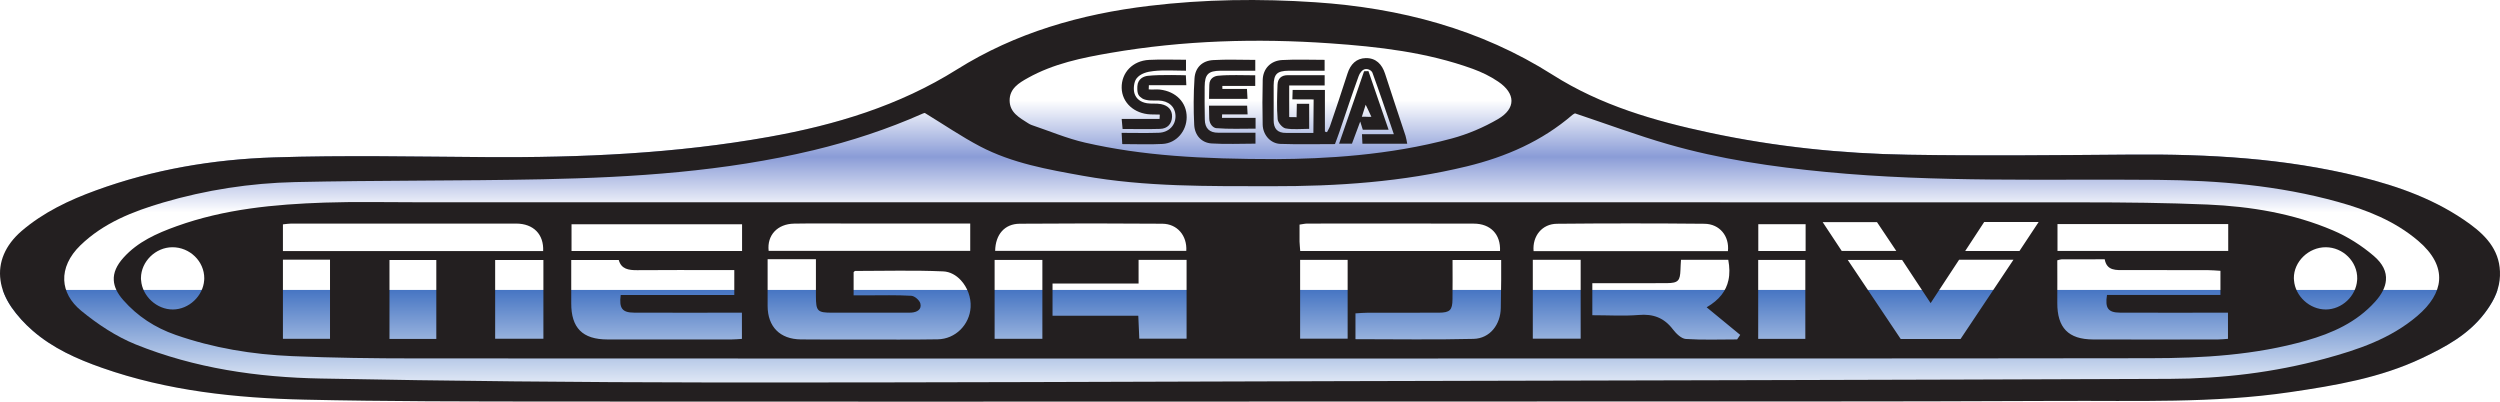
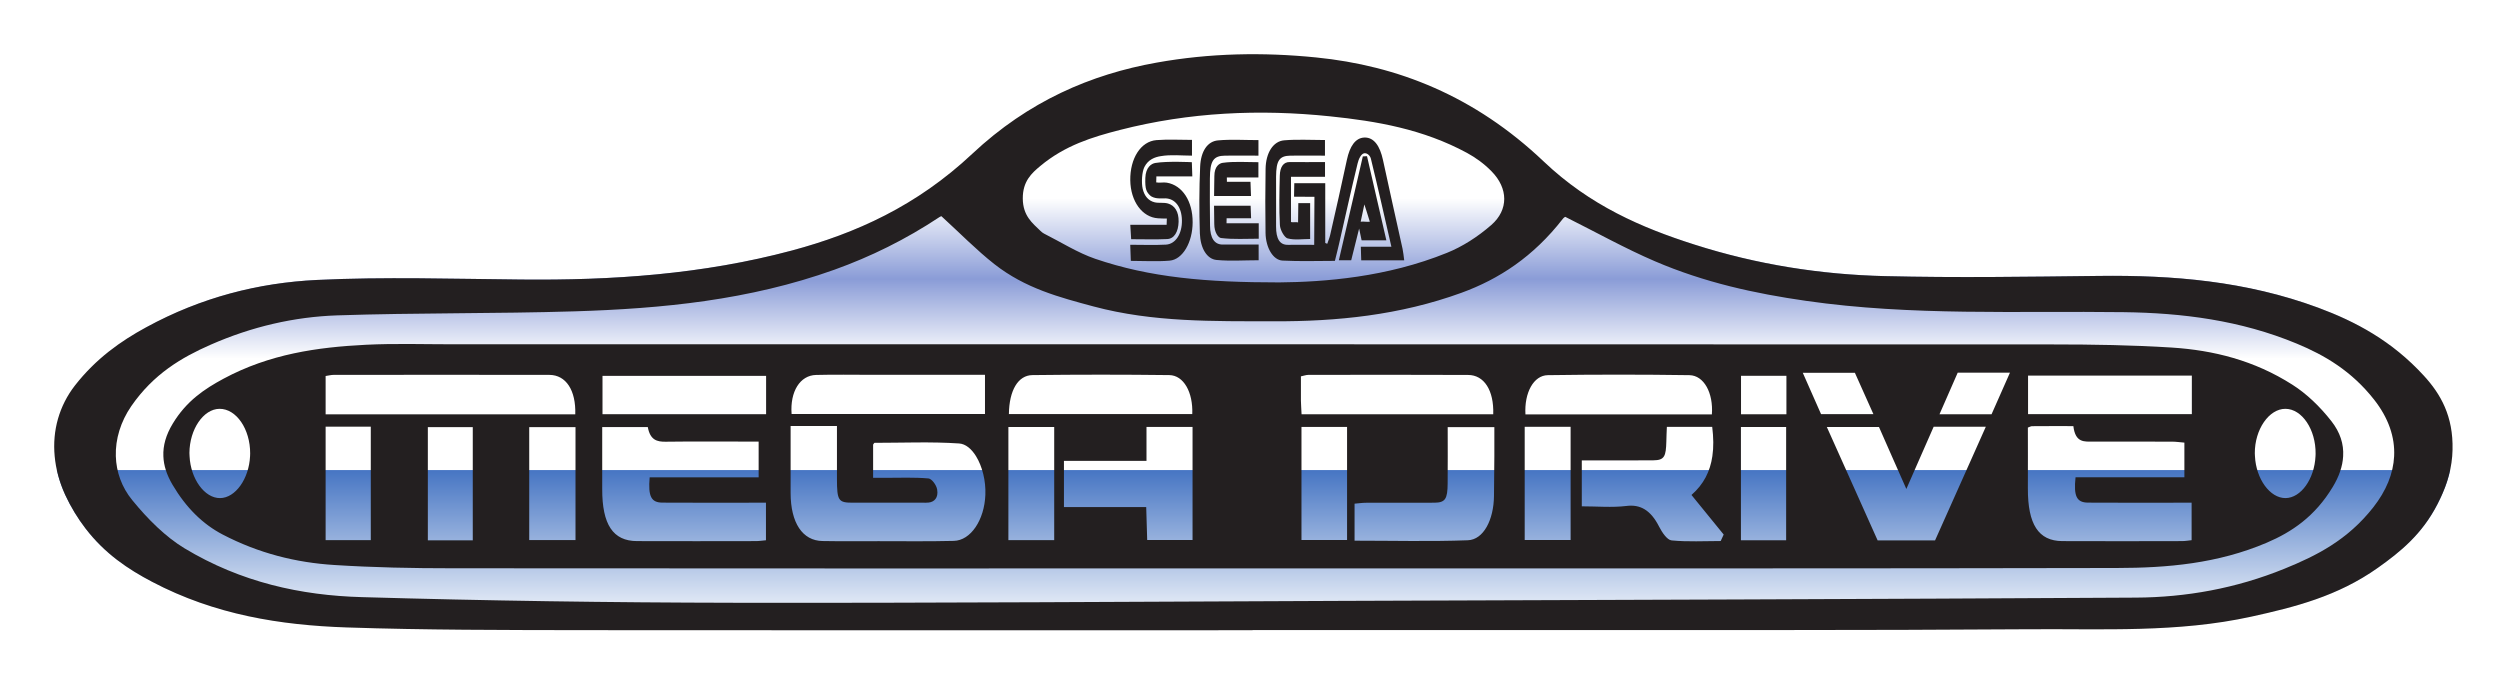
- <svg xmlns="http://www.w3.org/2000/svg" width="600" height="96.396" version="1.1" id="svg33">
+ <svg xmlns="http://www.w3.org/2000/svg" width="738.046" height="200.077" version="1.1" id="svg33">
  <defs id="defs21">
    <linearGradient id="a" x2="1" gradientTransform="matrix(0,-46.39146,46.39146,0,200,46.39177)" gradientUnits="userSpaceOnUse">
      <stop offset="0" stop-color="#fff" id="stop2" />
      <stop offset=".267" stop-color="#fff" id="stop4" />
      <stop offset=".459" stop-color="#8a9cd7" id="stop6" />
      <stop offset=".654" stop-color="#fff" id="stop8" />
      <stop offset="1" stop-color="#fff" id="stop10" />
    </linearGradient>
    <linearGradient id="b" x2="1" gradientTransform="matrix(0,-17.87254,17.87254,0,200.0207,64.26431)" gradientUnits="userSpaceOnUse">
      <stop offset="0" stop-color="#fff" id="stop13" />
      <stop offset="1" stop-color="#4675c3" id="stop15" />
    </linearGradient>
    <clipPath id="c">
      <path d="M 0,82.668 H 514.55 V 0 H 0 Z" id="path18" />
    </clipPath>
  </defs>
-   <g id="g44" transform="scale(1.5)">
+   <g id="g44" transform="matrix(1.770115,0,0,2.646524,16,15.99993)">
    <path id="path23" d="m 183.867,0.938 c -10.946,1.306 -21.386,4.299 -30.746,10.168 -9.289,5.83 -19.465,8.885 -30.068,10.791 -14.934,2.673 -30.031,3.342 -45.181,3.241 -11.374,-0.07 -22.746,-0.319 -34.104,0.047 -9.678,0.318 -19.232,1.927 -28.405,5.27 -4.306,1.563 -8.403,3.506 -11.902,6.499 -2.635,2.27 -3.786,5.03 -3.381,7.891 0.07,0.512 0.194,1.025 0.365,1.547 H 399.597 c 0.155,-0.498 0.272,-1.011 0.342,-1.547 0.032,-0.234 0.047,-0.475 0.055,-0.716 0.003,-0.096 0.005,-0.19 0.006,-0.284 v -0.131 c -0.026,-3.516 -2.086,-5.881 -4.787,-7.849 -5.309,-3.879 -11.373,-6.04 -17.655,-7.595 -11.994,-2.962 -24.215,-3.637 -36.521,-3.537 -11.894,0.093 -23.796,0.218 -35.689,0.023 -10.698,-0.171 -21.332,-1.283 -31.795,-3.522 -8.792,-1.873 -17.398,-4.353 -25.133,-9.266 C 236.86,4.631 224.018,1.273 210.484,0.363 206.969,0.127 203.457,0 199.946,0 194.582,0 189.223,0.295 183.867,0.938" style="fill:url(#a)" />
    <path id="path25" d="m 0.445,46.392 c 0.302,0.917 0.762,1.842 1.384,2.751 0.948,1.377 2.121,2.651 3.381,3.748 3.234,2.829 7.129,4.562 11.117,5.962 10.488,3.693 21.425,4.843 32.441,5.093 13.114,0.295 26.237,0.288 39.358,0.302 37.245,0.031 74.489,0.008 111.74,0.008 v -0.016 h 46.029 c 7.547,-0.003 15.094,-0.002 22.64,-0.002 20.279,0.002 40.561,0.005 60.843,-0.092 2.324,-0.012 4.649,-0.005 6.976,0.002 10.042,0.031 20.091,0.061 30.088,-1.409 7.23,-1.065 14.397,-2.27 21.083,-5.441 3.746,-1.781 7.37,-3.732 9.966,-7.122 0.902,-1.174 1.664,-2.41 2.106,-3.785 H 0.445 Z" style="fill:url(#b)" />
    <g id="g31" transform="matrix(0.7773783,0,0,-0.7773783,-1.0862693e-6,64.26431)" clip-path="url(#c)" style="fill:#231f20">
      <path id="path27" d="m 497.542,17.651 c -5.55,-4.73 -12.24,-6.96 -19.08,-8.82 -10.42,-2.83 -21.09,-4.1 -31.86,-4.14 -56.83,-0.22 -113.66,-0.33 -170.5,-0.47 -43.42,-0.11 -86.85,-0.32 -130.27,-0.27 -26.61,0.03 -53.22,0.29 -79.83,0.81 -13.02,0.24 -25.91,2.11 -38.08,7.02 -4.02,1.63 -7.83,4.15 -11.19,6.91 -2.26,1.85 -3.41,4.04 -3.51,6.29 -0.11,2.44 1.02,4.95 3.31,7.18 4.78,4.63 10.81,6.99 17.03,8.82 8.85,2.6 17.95,4 27.13,4.21 17.01,0.38 34.03,0.23 51.03,0.58 18.71,0.39 37.36,1.59 55.66,5.97 7.75,1.86 15.28,4.33 22.56,7.56 0.16,0.07 0.34,0.11 0.4,0.12 3.95,-2.41 7.54,-4.87 11.37,-6.88 6.64,-3.48 13.98,-4.76 21.27,-6.07 12.8,-2.29 25.72,-2.11 38.65,-2.13 13.58,-0.03 27.03,0.87 40.28,4.09 8.04,1.96 15.43,5.17 21.76,10.62 0.2,0.17 0.46,0.27 0.51,0.28 6.61,-2.21 12.84,-4.54 19.22,-6.37 10.61,-3.05 21.49,-4.64 32.47,-5.69 22.67,-2.18 45.42,-1.42 68.14,-1.62 12.54,-0.11 24.99,-1.15 37.13,-4.52 5.99,-1.66 11.75,-3.93 16.57,-8.03 3.08,-2.62 4.5,-5.37 4.3,-8.12 -0.18,-2.48 -1.68,-4.95 -4.47,-7.33 m -285.99,48.97 c 5.3,2.96 11.17,4.16 17.06,5.17 14.96,2.57 30.03,3.01 45.13,1.96 9.96,-0.69 19.89,-1.82 29.37,-5.25 1.84,-0.67 3.65,-1.54 5.26,-2.64 3.59,-2.44 3.68,-5.52 -0.05,-7.7 -2.95,-1.72 -6.22,-3.11 -9.52,-4 -12.96,-3.51 -26.26,-4.18 -36,-4.24 -15.67,0 -27.68,0.7 -39.47,3.39 -3.75,0.86 -7.34,2.39 -10.99,3.62 -0.26,0.09 -0.5,0.22 -0.73,0.37 -1.77,1.14 -3.78,2.18 -3.81,4.65 -0.03,2.49 1.92,3.65 3.75,4.67 m 296.84,-30.09 c -6.83,4.99 -14.63,7.77 -22.71,9.77 -15.43,3.81 -31.15,4.68 -46.98,4.55 -15.3,-0.12 -30.61,-0.28 -45.91,-0.03 -13.76,0.22 -27.44,1.65 -40.9,4.53 -11.31,2.41 -22.38,5.6 -32.33,11.92 -14.87,9.44 -31.39,13.76 -48.8,14.93 -11.43,0.77 -22.84,0.63 -34.24,-0.74 -14.08,-1.68 -27.51,-5.53 -39.55,-13.08 -11.95,-7.5 -25.04,-11.43 -38.68,-13.88 -19.21,-3.44 -38.63,-4.3 -58.12,-4.17 -14.63,0.09 -29.26,0.41 -43.87,-0.06 -12.45,-0.41 -24.74,-2.48 -36.54,-6.78 -5.54,-2.01 -10.81,-4.51 -15.31,-8.36 -3.39,-2.92 -4.87,-6.47 -4.35,-10.15 0.25,-1.83 1,-3.7 2.25,-5.53 1.22,-1.77 2.73,-3.41 4.35,-4.82 4.16,-3.64 9.17,-5.87 14.3,-7.67 13.49,-4.75 27.56,-6.23 41.73,-6.55 16.87,-0.38 33.75,-0.37 50.63,-0.39 47.91,-0.04 95.82,-0.01 143.74,-0.01 v 0.02 h 59.21 c 35.79,0.02 71.59,-0.05 107.39,0.12 15.9,0.08 31.84,-0.52 47.68,1.81 9.3,1.37 18.52,2.92 27.12,7 4.82,2.29 9.48,4.8 12.82,9.16 1.58,2.06 2.83,4.27 3.15,6.86 0.04,0.3 0.06,0.61 0.07,0.92 0.18,4.82 -2.54,8 -6.15,10.63" />
      <path id="path29" d="m 280.292,58.631 c 0.26,0.82 0.79,2.48 0.79,2.48 0,0 0.834,-1.69 1.174,-2.48 -0.66,-0.06 -1.284,0.06 -1.964,0 m 1.36,9.4 -0.9,-0.03 c -1.69,-4.91 -3.38,-9.81 -5.14,-14.9 h 2.65 c 0.54,1.44 1.05,2.81 1.7,4.55 0.26,-0.82 0.4,-1.27 0.53,-1.69 h 5.31 c -1.43,4.16 -2.79,8.11 -4.15,12.07 m 7.63,-13.3 c -1.4,4.26 -2.84,8.5 -4.21,12.77 -0.64,1.97 -1.89,3.24 -3.96,3.21 -1.96,-0.04 -3.16,-1.27 -3.77,-3.18 -1.15,-3.62 -2.38,-7.22 -3.6,-10.82 -0.15,-0.43 -0.41,-0.83 -0.62,-1.25 -0.14,0.05 -0.29,0.08 -0.43,0.12 v 8.58 h -6.64 l -0.057,-1.941 4.377,-0.019 c 0,0 -0.05,-4.57 -0.05,-6.89 -1.96,0 -3.78,0.02 -5.6,0 -1.8,-0.03 -2.59,0.87 -2.58,2.64 0.03,2.38 -0.01,4.76 0,7.15 0.03,2.32 0.7,2.98 3.07,3.01 2.44,0.02 4.87,0 7.42,0 v 2.24 c -3.05,0 -5.9,0.12 -8.74,-0.04 -2.39,-0.13 -3.95,-1.81 -4,-4.1 -0.08,-3.07 -0.08,-6.13 -0.01,-9.19 0.05,-2.12 1.61,-3.9 3.65,-3.97 3.73,-0.13 7.47,-0.04 11.23,-0.04 0.33,0.9 0.63,1.66 0.89,2.43 1.32,3.85 2.59,7.72 3.98,11.55 0.21,0.6 0.73,1.387 1.42,1.46 0.672,0.071 1.28,-0.37 1.43,-0.77 1.48,-4.05 2.85,-8.14 4.4,-12.64 h -6.56 c 0.04,-0.84 0.06,-1.35 0.09,-1.95 h 9.22 c -0.13,0.63 -0.19,1.15 -0.35,1.64 m -16.64,10.34 v 2.12 c -2.69,0 -5.13,-0.02 -7.57,0 -1.33,0.02 -2.08,-0.69 -2.13,-1.94 -0.09,-2.36 -0.18,-4.75 0.02,-7.1 0.05,-0.71 0.97,-1.78 1.63,-1.91 1.54,-0.28 3.17,-0.09 4.86,-0.09 v 5.15 h -2.54 c 0,-1.11 -0.05,-1.62 -0.05,-2.77 -0.55,0.09 -1,-0.03 -1.52,0.05 v 6.49 z m -21.13,-6.66 c 0,0.24 0.01,0.47 0.02,0.71 h 5.25 c -0.04,0.78 -0.07,1.28 -0.1,1.8 h -7.85 c 0,-1 0.05,-1.828 0.05,-2.6 0,-1.268 0.89,-1.99 1.44,-2.03 2.66,-0.22 5.35,-0.1 8.1,-0.1 v 2.22 z m 6.84,8.76 c -2.66,0 -5.17,0.14 -7.65,-0.09 -0.67,-0.06 -1.8,-0.465 -1.8,-1.91 0,-0.713 -0.06,-1.7 -0.06,-2.85 h 7.92 c -0.04,0.72 -0.07,1.26 -0.11,2.04 h -5.06 c 0,0.21 0,0.42 -0.01,0.62 h 6.77 z m -7.59,-11.82 c -1.86,-0.02 -2.77,0.93 -2.79,2.73 -0.04,2.24 -0.05,4.49 -0.03,6.73 0.02,2.56 0.74,3.28 3.26,3.3 2.36,0.02 4.72,0 7.16,0 v 2.23 c -2.99,0 -5.84,0.13 -8.67,-0.04 -2.24,-0.13 -3.7,-1.53 -3.84,-3.78 -0.21,-3.17 -0.22,-6.38 -0.06,-9.56 0.11,-2.16 1.53,-3.69 3.58,-3.82 2.96,-0.19 5.94,-0.04 9.03,-0.04 v 2.25 c -2.64,0 -5.14,0.01 -7.64,0 m -12.04,8.88 c -0.77,0.09 -1.534,-0.059 -2.294,0.041 0.01,0.2 0.014,0.649 0.034,0.859 h 7.71 c -0.04,0.87 -0.1,2.04 -0.1,2.04 0,0 -5.29,0.18 -7.83,-0.11 -0.83,-0.09 -2.069,-0.602 -2.15,-2.15 -0.086,-1.657 0.273,-2.014 1.023,-2.514 0.366,-0.244 1.077,-0.366 1.467,-0.396 0.61,-0.05 1.22,-0.01 1.84,-0.02 2.09,-0.05 3.46,-1.26 3.52,-3.13 0.07,-1.92 -1.33,-3.43 -3.43,-3.51 -2.49,-0.09 -4.99,-0.02 -7.66,-0.02 0.05,-0.92 0.09,-1.55 0.13,-2.31 2.9,0 5.61,-0.12 8.31,0.03 2.83,0.16 4.94,2.64 4.95,5.5 0.02,3.03 -2.19,5.31 -5.52,5.69 m -4.83,2.25 c -0.522,-0.696 -0.677,-2.231 -0.37,-3.12 0.359,-1.04 1.227,-1.732 2.577,-1.948 0.888,-0.142 1.94,0.008 2.86,-0.172 1.42,-0.28 2.323,-1.15 2.273,-2.61 -0.06,-1.46 -0.94,-2.45 -2.46,-2.49 -2.51,-0.08 -5.02,-0.02 -7.72,-0.02 -0.07,0.68 -0.12,1.23 -0.19,2.07 h 7.8 c 0.03,0.21 0.027,0.684 0.047,0.894 -0.727,0 -1.247,0.006 -1.897,0.036 -3.38,0.14 -5.89,2.43 -5.95,5.46 -0.06,3.13 2.25,5.59 5.64,5.76 2.49,0.13 4.99,0.03 7.6,0.03 v -2.26 c -2.25,0 -4.49,0.18 -6.69,-0.07 -1.24,-0.13 -2.703,-0.472 -3.52,-1.56 m 244.82,-47.51 c -3.35,-0.01 -6.32,2.75 -6.56,6.01 -0.02,0.14 -0.03,0.28 -0.03,0.42 -0.03,3.42 3.04,6.39 6.57,6.38 3.56,-0.01 6.54,-2.98 6.47,-6.47 0,-0.11 -0.01,-0.22 -0.02,-0.33 -0.23,-3.26 -3.12,-5.99 -6.43,-6.01 m -20.15,-6.04 c -0.62,-0.04 -1.33,-0.13 -2.04,-0.13 -8.57,-0.01 -17.15,-0.03 -25.71,0 -5.11,0.02 -7.4,2.4 -7.38,7.56 0.01,1.54 0.01,3.07 0.01,4.62 -0.01,1.37 -0.01,2.74 -0.01,4.11 0.39,0.09 0.65,0.2 0.9,0.2 2.86,0.02 5.72,0.01 8.86,0.01 0.43,-2.41 2.35,-2.23 4.22,-2.22 5.65,0.01 11.29,0 16.94,-0.01 0.86,0 1.73,-0.09 2.66,-0.14 v -4.97 h -23.35 c -0.44,-2.74 0.25,-3.62 2.66,-3.64 6.46,-0.03 12.93,-0.01 19.39,-0.01 h 2.85 z m -55.04,-0.03 h -12.32 c -2.66,3.98 -5.33,7.97 -8.09,12.08 -0.93,1.38 -1.86,2.78 -2.81,4.19 h 11.19 c 0.89,-1.35 1.81,-2.74 2.76,-4.19 0.99,-1.5 2.02,-3.06 3.11,-4.7 1.07,1.62 2.08,3.17 3.08,4.7 0.93,1.42 1.85,2.82 2.78,4.23 h 11.19 c -0.95,-1.43 -1.89,-2.84 -2.82,-4.23 -2.74,-4.09 -5.4,-8.07 -8.07,-12.08 m -31.95,0.02 h -9.7 v 16.25 h 9.7 z m -14.04,-0.11 c -3.52,0 -7.04,-0.14 -10.55,0.09 -0.94,0.07 -2,1.11 -2.66,1.97 -1.81,2.39 -4.06,3.23 -7.04,2.97 -3.1,-0.25 -6.23,-0.05 -9.55,-0.05 v 6.59 h 10.03 c 1.76,0 3.53,0 5.3,0.01 1.22,0.01 1.91,0.14 2.31,0.59 0.35,0.39 0.46,1.05 0.5,2.12 0.01,0.66 0.07,1.32 0.11,2.09 h 9.73 c 0.28,-1.52 0.32,-2.92 0.03,-4.21 -0.47,-2.17 -1.84,-4.02 -4.48,-5.56 2.45,-2.01 4.68,-3.85 6.91,-5.68 -0.21,-0.31 -0.43,-0.62 -0.64,-0.93 m -32.2,0.15 h -9.85 v 16.24 h 9.85 z m -16.44,6.33 c -0.05,-3.44 -2.24,-6.29 -5.61,-6.37 -8.01,-0.2 -16.03,-0.06 -24.3,-0.06 v 5.31 c 0.89,0.05 1.68,0.13 2.47,0.13 4.9,0.01 9.79,-0.01 14.7,0.01 2.27,0.02 2.78,0.52 2.8,2.75 0.01,1.3 0.02,2.6 0.02,3.92 0,1.36 -0.01,2.74 -0.01,4.17 h 10.01 c 0,-1.36 0.01,-2.75 0,-4.14 v -0.03 c -0.02,-1.89 -0.05,-3.79 -0.08,-5.69 m -31.52,-6.33 h -9.78 v 16.22 h 9.78 z m -33.15,0 h -9.73 c -0.06,1.51 -0.13,2.97 -0.21,4.72 h -17.65 v 6.63 h 17.71 v 4.87 h 9.88 z m -29.68,-0.02 h -9.83 v 16.23 h 9.83 z m -14.77,6.49 c -0.21,-3.6 -3.13,-6.55 -6.78,-6.6 -5.37,-0.09 -10.74,-0.04 -16.11,-0.04 -4.02,0 -8.03,-0.03 -12.04,0.02 -4.31,0.04 -6.83,2.61 -6.85,6.86 v 9.65 h 9.94 v -7.59 c 0.01,-3.12 0.3,-3.42 3.35,-3.42 h 15.09 c 0.41,0 0.82,-0.01 1.23,0.02 1.16,0.08 2.14,0.65 1.83,1.87 -0.17,0.67 -1.18,1.55 -1.86,1.59 -3.05,0.18 -6.12,0.09 -9.18,0.09 h -2.7 v 4.77 c 0.11,0.09 0.22,0.25 0.31,0.25 6.05,0 12.1,0.18 18.13,-0.09 1.4,-0.06 2.66,-0.77 3.64,-1.83 1.33,-1.44 2.13,-3.53 2,-5.55 m -47.07,-6.51 c -0.71,-0.04 -1.42,-0.12 -2.15,-0.12 -8.51,-0.01 -17.01,-0.02 -25.52,0 -5.15,0.01 -7.48,2.38 -7.46,7.48 0.01,1.56 0,3.12 0,4.7 v 4.18 h 9.78 c 0.51,-1.89 2.03,-2.11 3.79,-2.1 5.71,0.05 11.43,0.02 17.15,0.02 h 2.84 v -5.13 h -23.38 c -0.36,-2.75 0.33,-3.62 2.74,-3.63 6.54,-0.03 13.07,-0.01 19.6,-0.01 h 2.61 z m -40.86,0.03 h -9.93 v 16.2 h 9.93 z m -22.04,-0.04 h -9.64 v 16.24 h 9.64 z m -21.88,0.03 h -9.69 v 16.28 h 9.69 z m -32.33,6.03 c -3.34,-0.02 -6.32,2.76 -6.55,6.01 -0.03,0.15 -0.03,0.31 -0.03,0.47 0.03,3.39 3,6.31 6.45,6.33 3.6,0.02 6.6,-2.9 6.58,-6.41 0,-0.13 -0.01,-0.26 -0.02,-0.39 -0.23,-3.24 -3.14,-5.99 -6.43,-6.01 m 22.64,17.52 c 0.64,0.06 1.17,0.16 1.69,0.16 15.44,0.01 30.88,0.02 46.32,0 3.56,-0.01 5.71,-2.21 5.55,-5.66 h -53.56 z m 59.4,0.02 h 35.1 v -5.5 h -35.1 z m 45.82,0.13 c 3.95,0.07 7.89,0.02 11.84,0.02 h 24.4 v -5.62 h -41.49 c -0.36,3.21 1.81,5.55 5.25,5.6 m 46.43,-0.02 c 9.78,0.08 19.56,0.08 29.34,0 3.08,-0.02 5.13,-2.45 4.94,-5.59 h -39.34 c 0.06,3.38 1.95,5.57 5.06,5.59 m 57.59,-0.18 c 0.67,0.09 1.12,0.21 1.58,0.21 11.42,0.01 22.85,0.03 34.28,-0.01 3.44,0 5.57,-2.21 5.4,-5.64 h -41.12 c -0.05,0.75 -0.12,1.34 -0.14,1.94 -0.01,1.14 0,2.28 0,3.5 m 52.98,0.17 c 10.13,0.1 20.24,0.1 30.36,0 3.12,-0.03 5.16,-2.54 4.83,-5.63 h -40 c -0.27,3.1 1.75,5.61 4.81,5.63 m 41.44,-0.09 h 9.74 v -5.52 h -9.74 z m 24.43,0.43 c 1.22,-1.83 2.48,-3.72 3.97,-5.93 h -11.23 c -1.16,1.76 -2.45,3.7 -3.92,5.93 z m 22.06,0.02 h 11.21 c -1.44,-2.18 -2.69,-4.06 -3.95,-5.97 h -11.17 c 1.45,2.21 2.68,4.1 3.91,5.97 m 15.09,-0.42 h 35.14 v -5.53 h -35.14 z m 65.09,-6.55 c -2.49,2.13 -5.38,3.97 -8.38,5.24 -8.22,3.51 -16.96,4.94 -25.82,5.33 -8.49,0.36 -17,0.45 -25.51,0.45 -114.42,0.03 -228.83,0.02 -343.25,0.02 -6.26,0 -12.53,0.14 -18.79,-0.07 -10.34,-0.35 -20.61,-1.32 -30.46,-4.86 -4.08,-1.47 -7.98,-3.19 -10.94,-6.48 -1.42,-1.58 -2.09,-3.11 -1.99,-4.65 0.07,-1.34 0.72,-2.68 1.95,-4.08 2.93,-3.33 6.54,-5.68 10.75,-7.15 7.76,-2.71 15.8,-4.04 23.97,-4.38 8.43,-0.36 16.87,-0.47 25.31,-0.47 57.24,-0.04 114.48,-0.02 171.73,-0.02 h 25.52 c 53.3,0.01 106.59,-0.02 159.89,0.06 10.81,0.01 21.6,0.63 32.11,3.62 5.41,1.54 10.37,3.77 14.19,8.01 1.36,1.5 2.12,2.98 2.23,4.41 0.16,1.75 -0.65,3.43 -2.51,5.02" />
    </g>
  </g>
</svg>
